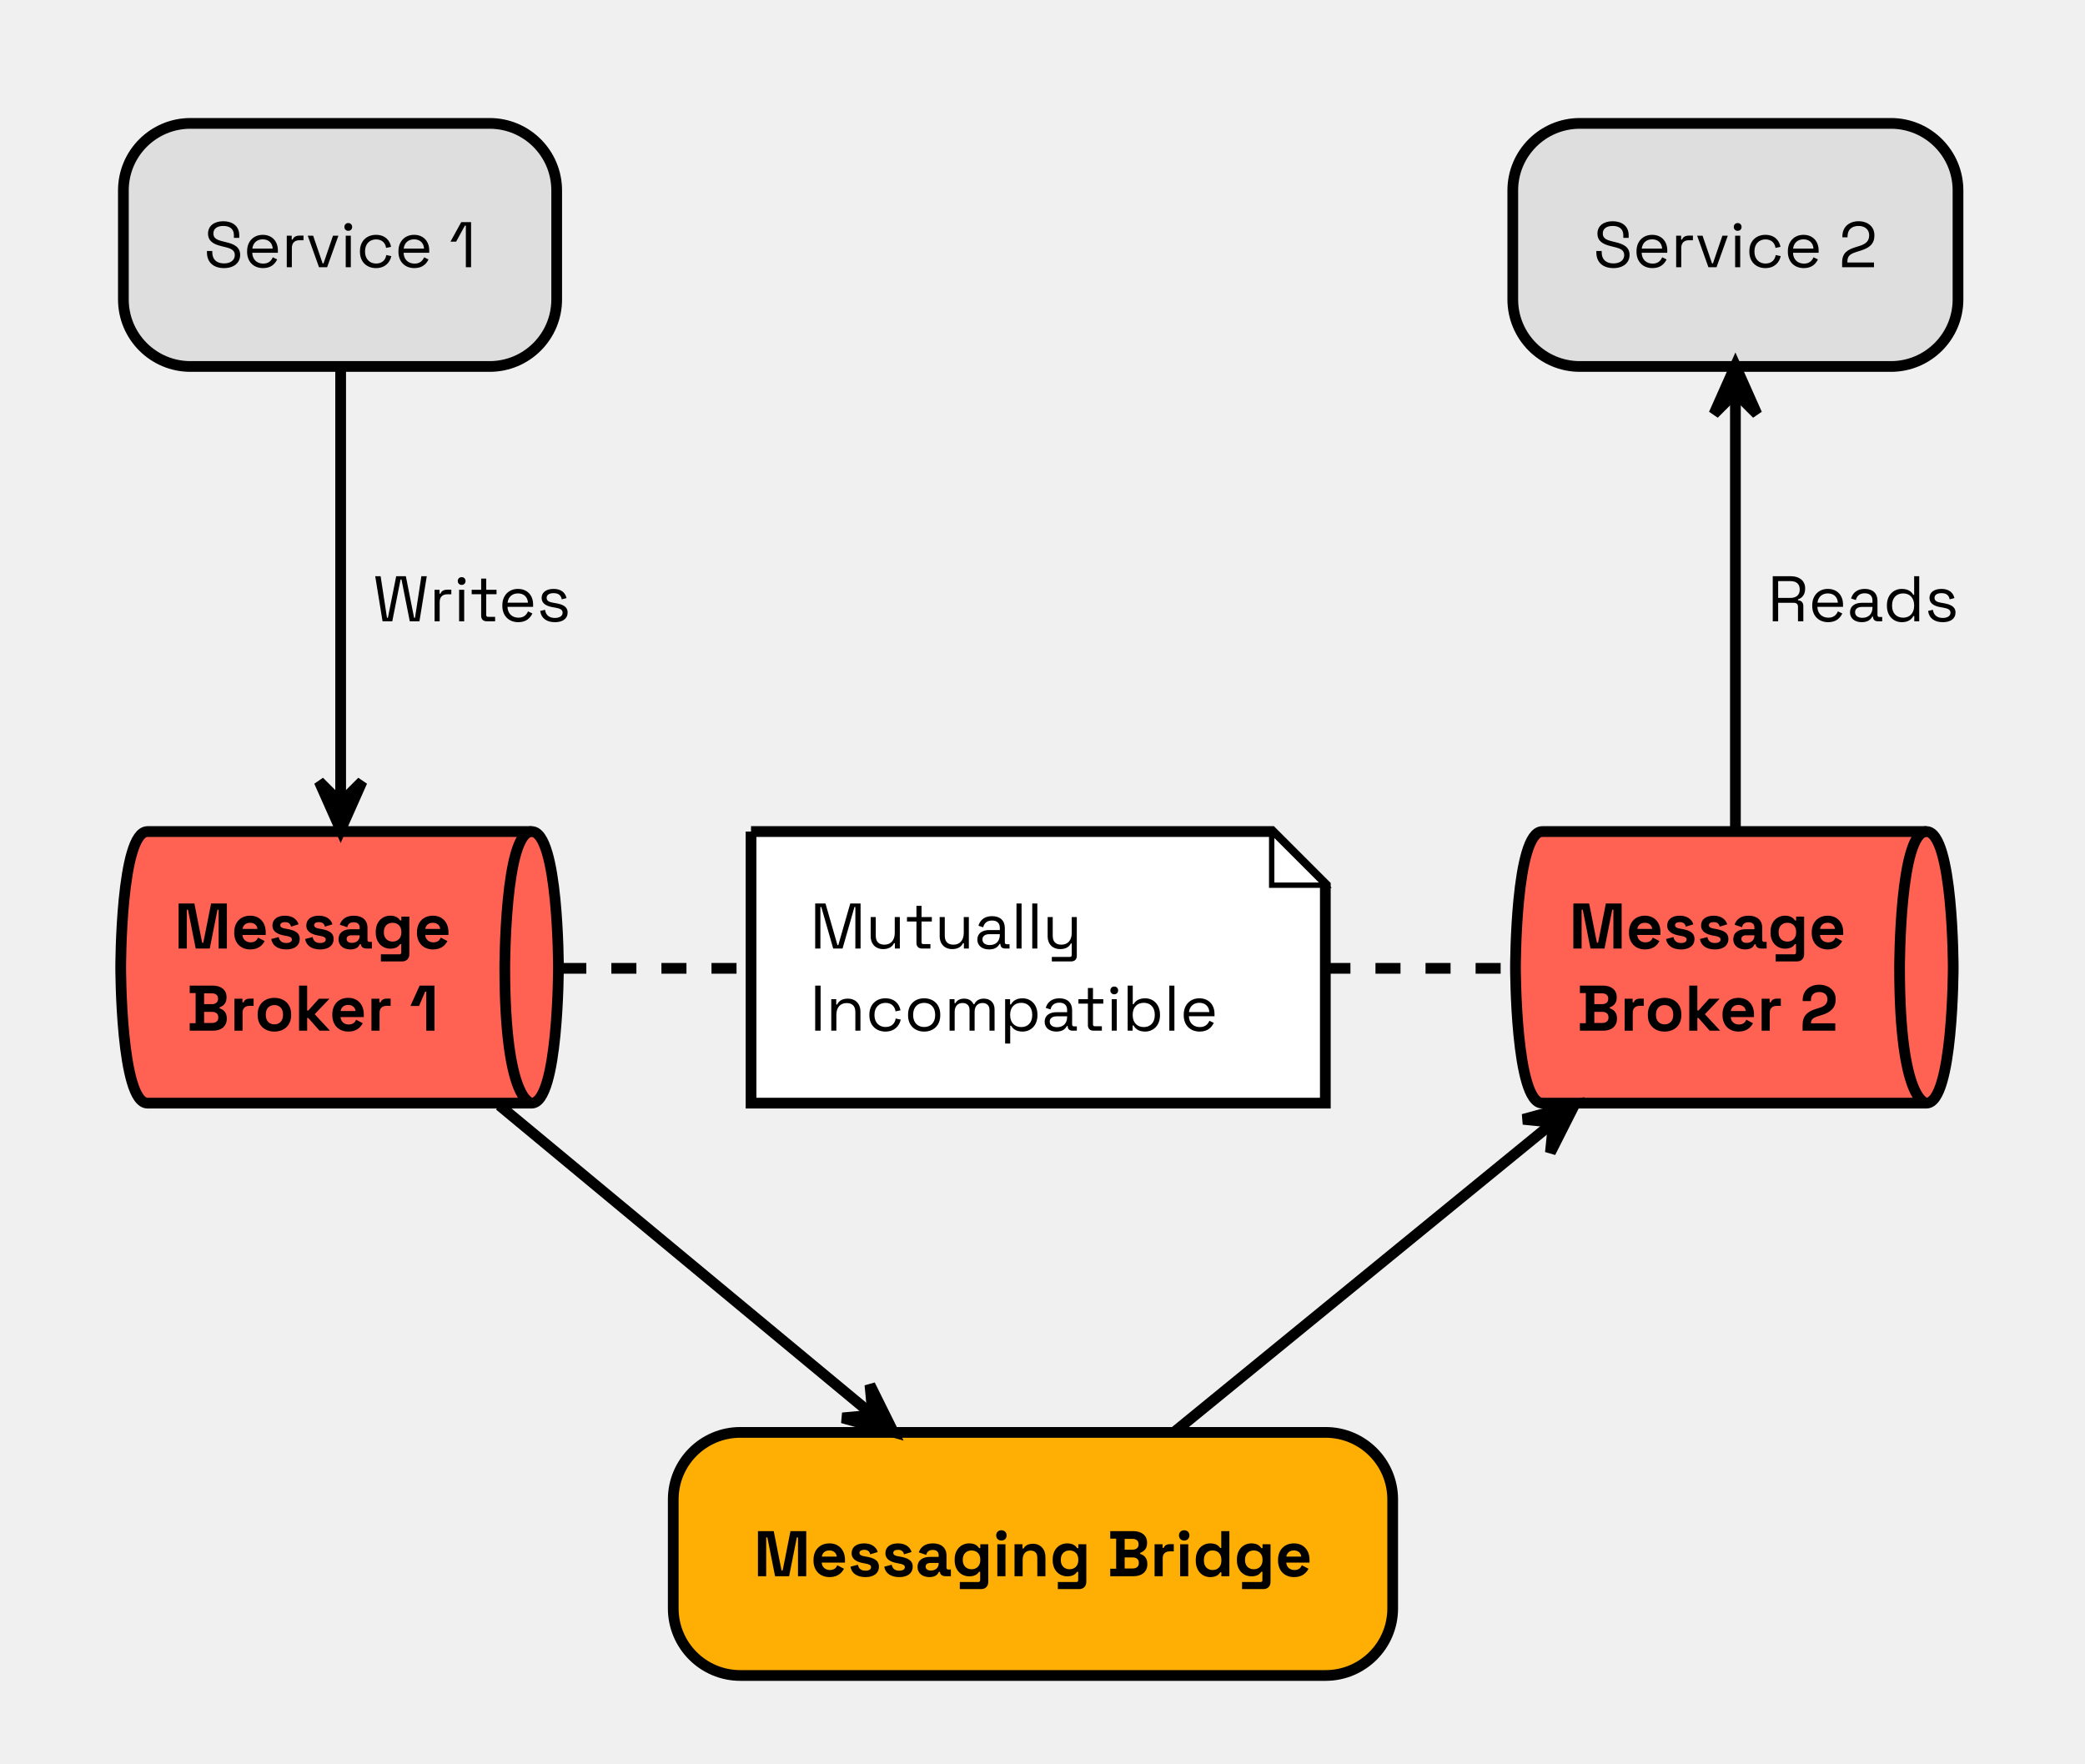
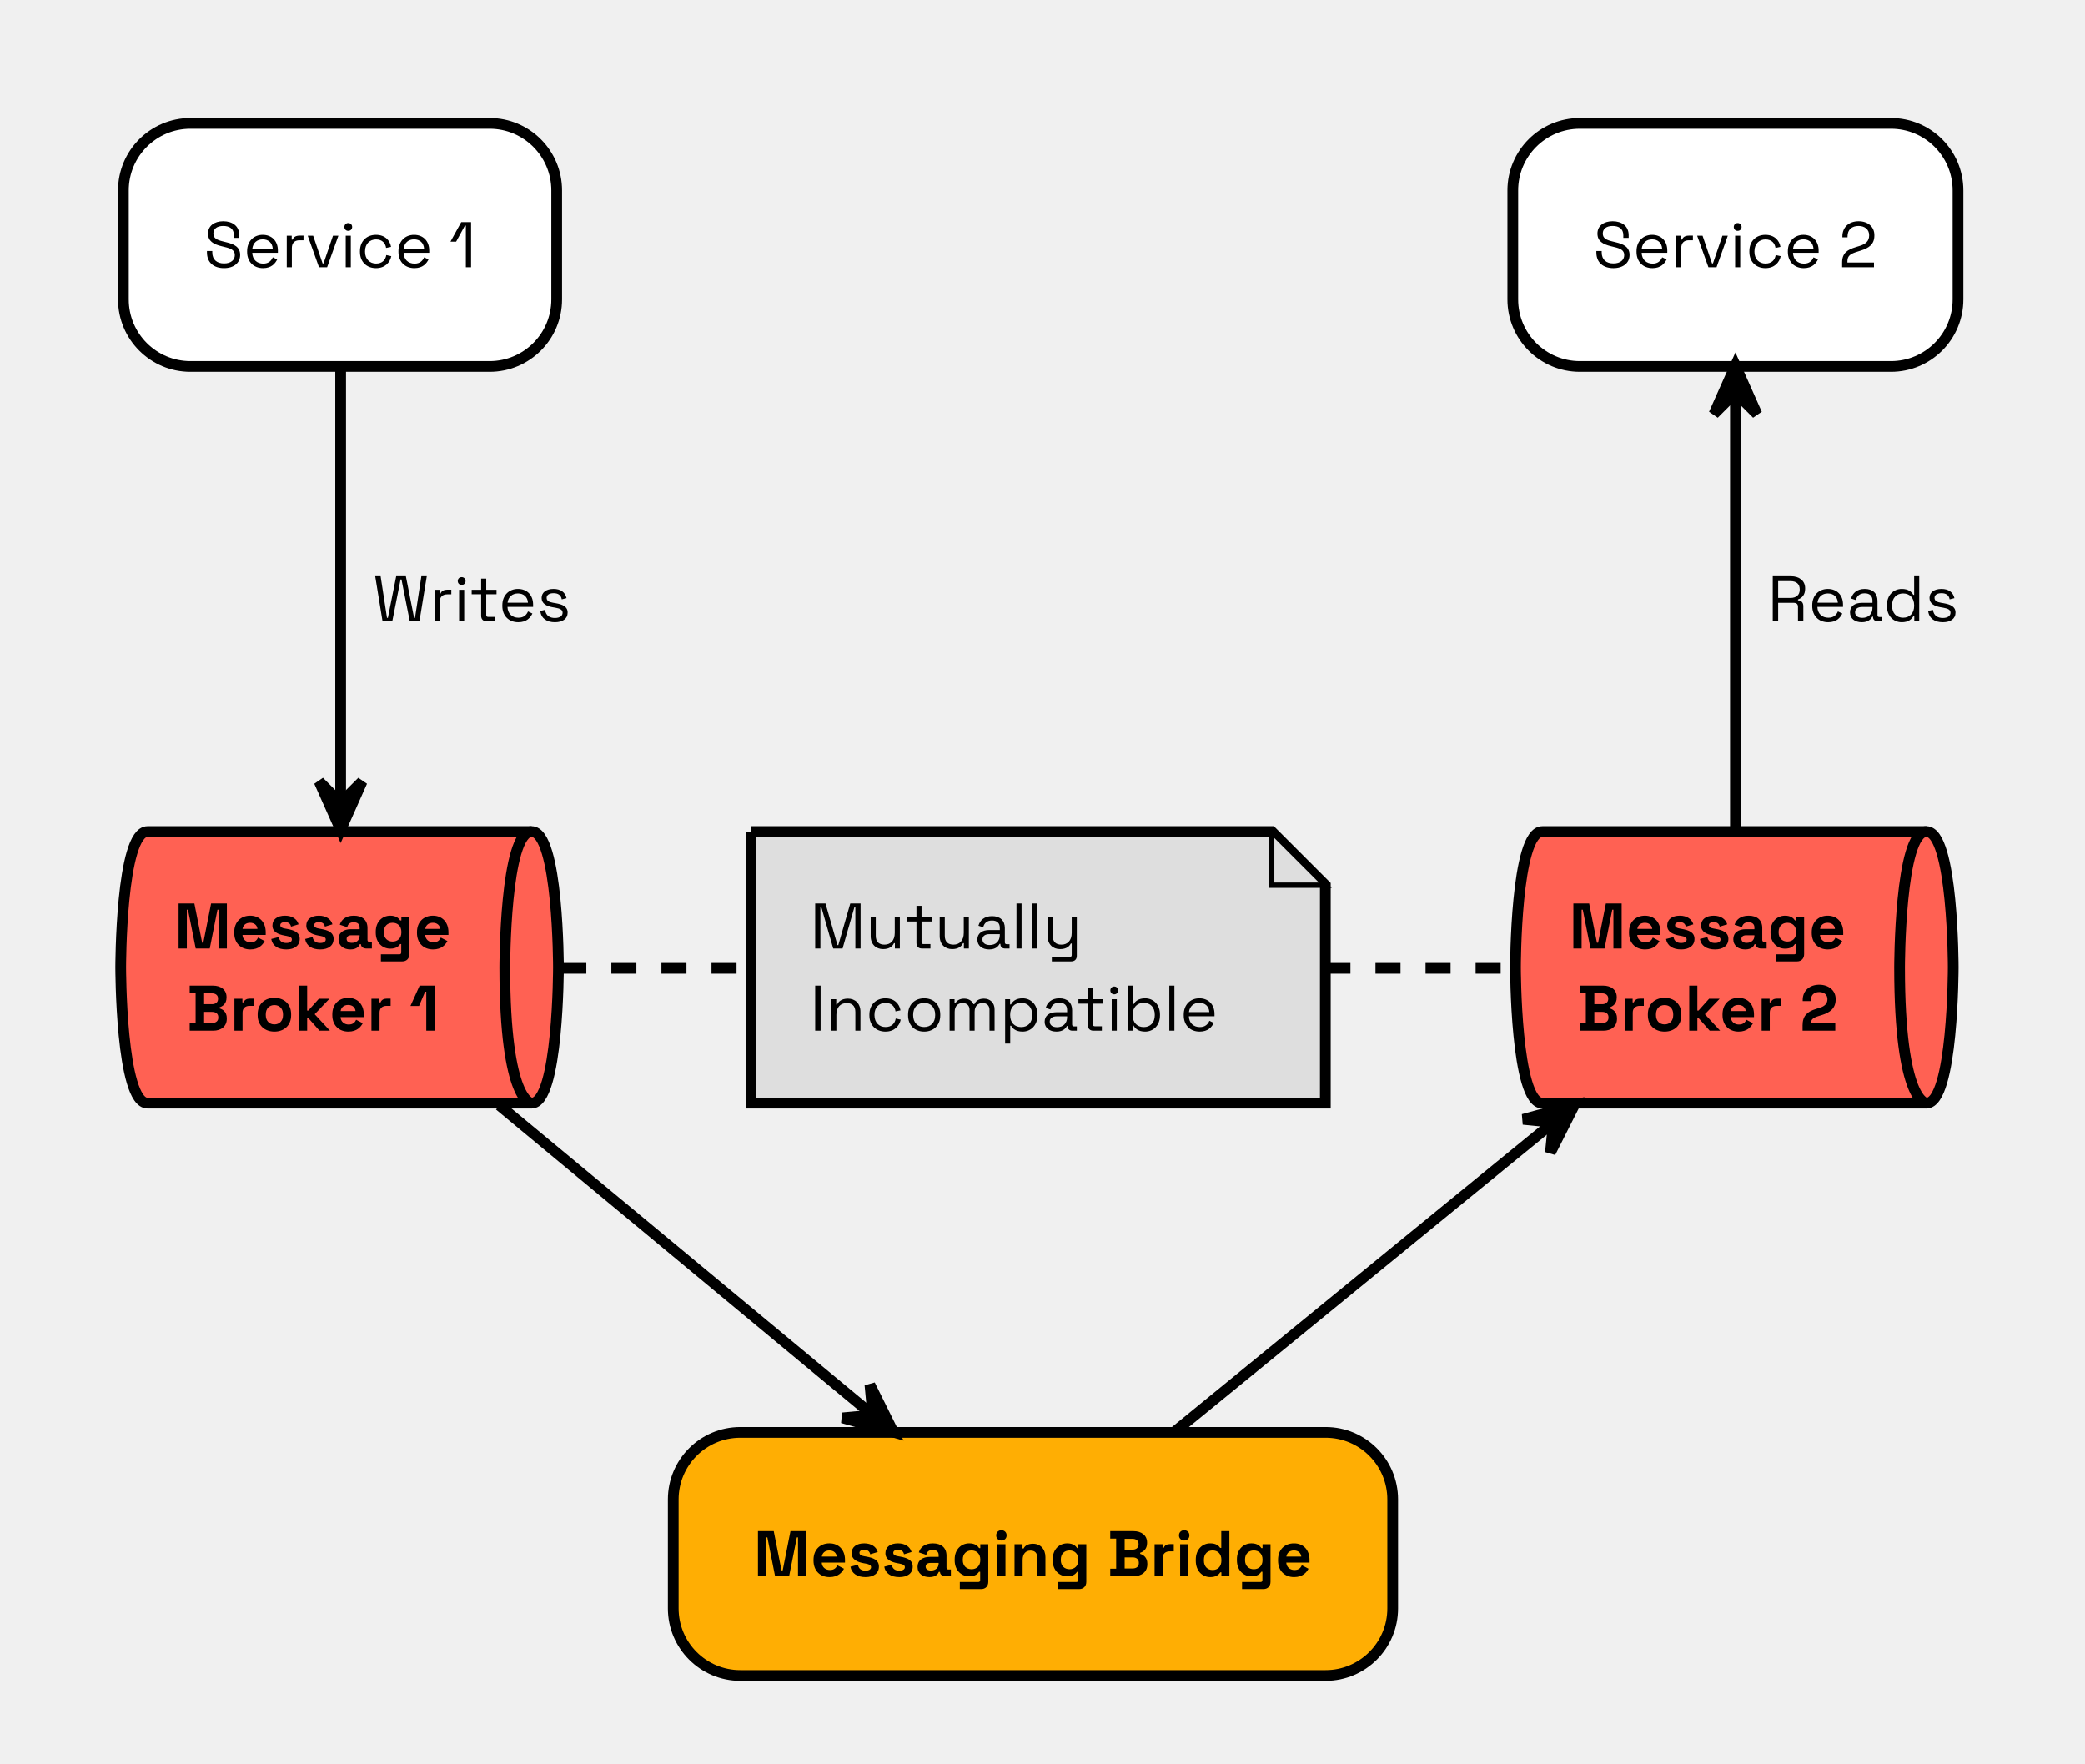
<svg xmlns="http://www.w3.org/2000/svg" width="583.5" height="493.5" preserveAspectRatio="none" style="width:583px;height:493px" viewBox="0 0 583 493">
-   <rect width="121.159" height="67.968" x="34.5" y="34.5" fill="#DEDEDE" rx="18.75" ry="18.75" style="stroke:#000;stroke-width:3" />
+   <rect width="121.159" height="67.968" x="34.5" y="34.5" fill="#FFF" rx="18.75" ry="18.75" style="stroke:#000;stroke-width:3" />
  <path d="M62.634 74.964c2.736 0 4.518-1.458 4.518-3.69 0-2.214-1.71-3.042-3.888-3.546l-.936-.234c-1.674-.414-2.664-.864-2.664-2.214s1.08-2.106 2.754-2.106c1.728 0 2.988.756 2.988 2.574v.756H66.9v-.756c0-2.574-1.944-3.888-4.482-3.888s-4.248 1.314-4.248 3.438 1.512 2.988 3.744 3.528l.936.234c1.692.396 2.808.864 2.808 2.25 0 1.35-1.062 2.34-3.024 2.34-1.926 0-3.276-.99-3.276-3.096v-.378h-1.494v.378c0 2.952 2.016 4.41 4.77 4.41m10.926 0c2.358 0 3.402-1.314 3.942-2.43l-1.224-.594c-.432.972-1.17 1.764-2.682 1.764-1.746 0-3.006-1.134-3.06-3.024H77.7v-.648c0-2.682-1.728-4.374-4.23-4.374-2.574 0-4.374 1.836-4.374 4.554v.216c0 2.718 1.782 4.536 4.464 4.536m-3.006-5.454c.216-1.638 1.314-2.592 2.916-2.592 1.584 0 2.682.954 2.79 2.592zm9.63 5.202h1.422v-5.364c0-1.476.846-2.178 2.124-2.178h1.134v-1.296H83.82c-1.062 0-1.692.342-1.998 1.116h-.252v-1.08h-1.386zm9.018 0h2.268l3.15-8.802h-1.512l-2.646 7.74h-.252l-2.646-7.74h-1.512zm8.172-10.17c.63 0 1.098-.45 1.098-1.08 0-.648-.468-1.098-1.098-1.098-.612 0-1.08.45-1.08 1.098 0 .63.468 1.08 1.08 1.08m-.702 10.17h1.422V65.91h-1.422zm8.46.252c2.538 0 3.906-1.584 4.284-3.348l-1.404-.306c-.216 1.35-1.116 2.376-2.862 2.376s-3.078-1.242-3.078-3.294v-.162c0-2.052 1.332-3.294 3.078-3.294s2.628 1.08 2.808 2.376l1.386-.288c-.288-1.782-1.674-3.366-4.212-3.366-2.574 0-4.482 1.728-4.482 4.554v.198c0 2.826 1.908 4.554 4.482 4.554m10.746 0c2.358 0 3.402-1.314 3.942-2.43l-1.224-.594c-.432.972-1.17 1.764-2.682 1.764-1.746 0-3.006-1.134-3.06-3.024h7.164v-.648c0-2.682-1.728-4.374-4.23-4.374-2.574 0-4.374 1.836-4.374 4.554v.216c0 2.718 1.782 4.536 4.464 4.536m-3.006-5.454c.216-1.638 1.314-2.592 2.916-2.592 1.584 0 2.682.954 2.79 2.592zm17.389 5.202h1.458v-12.6h-2.754l-3.006 5.454h1.584l2.448-4.482h.27z" aria-label="Service 1" style="font-size:18px;font-family:&quot;Space Grotesk&quot;" />
  <path fill="#FF6153" d="M41.25 232.5h107.4c7.5 0 7.5 37.968 7.5 37.968s0 37.968-7.5 37.968H41.25c-7.5 0-7.5-37.968-7.5-37.968s0-37.968 7.5-37.968" style="stroke:#000;stroke-width:3" />
  <path fill="none" d="M148.65 232.5c-7.5 0-7.5 37.968-7.5 37.968 0 37.968 7.5 37.968 7.5 37.968" style="stroke:#000;stroke-width:3" />
  <path d="M49.938 265.212h2.304v-10.854h.324l2.16 10.854h3.924l2.16-10.854h.324v10.854h2.304v-12.6h-4.41l-2.178 10.98h-.324l-2.178-10.98h-4.41zm20.058.252c2.448 0 3.51-1.386 4.014-2.34l-1.854-.972c-.306.684-.828 1.332-2.088 1.332s-2.214-.846-2.268-2.07h6.498v-.774c0-2.736-1.71-4.608-4.338-4.608-2.664 0-4.464 1.8-4.464 4.608v.216c0 2.808 1.818 4.608 4.5 4.608m-2.178-5.742c.162-1.026.9-1.71 2.124-1.71 1.17 0 1.944.684 2.052 1.71zm12.246 5.742c2.268 0 3.744-1.062 3.744-2.934s-1.584-2.448-3.6-2.808l-.504-.09c-.828-.144-1.332-.378-1.332-.954 0-.522.468-.846 1.332-.846s1.476.342 1.674 1.26l2.106-.648c-.414-1.44-1.782-2.412-3.78-2.412-2.124 0-3.528.99-3.528 2.754s1.548 2.466 3.42 2.808l.504.09c1.062.198 1.512.45 1.512 1.008s-.504.972-1.548.972-1.89-.396-2.124-1.656l-2.088.54c.306 1.872 1.872 2.916 4.212 2.916m9.474 0c2.268 0 3.744-1.062 3.744-2.934s-1.584-2.448-3.6-2.808l-.504-.09c-.828-.144-1.332-.378-1.332-.954 0-.522.468-.846 1.332-.846s1.476.342 1.674 1.26l2.106-.648c-.414-1.44-1.782-2.412-3.78-2.412-2.124 0-3.528.99-3.528 2.754s1.548 2.466 3.42 2.808l.504.09c1.062.198 1.512.45 1.512 1.008s-.504.972-1.548.972-1.89-.396-2.124-1.656l-2.088.54c.306 1.872 1.872 2.916 4.212 2.916m8.466 0c1.872 0 2.43-1.008 2.592-1.458h.342v.018c0 .72.648 1.188 1.53 1.188h1.512v-1.872h-.72c-.324 0-.504-.18-.504-.54v-3.33c0-2.232-1.476-3.438-3.816-3.438-2.322 0-3.492 1.17-3.924 2.52l2.088.702c.162-.81.666-1.386 1.8-1.386 1.152 0 1.656.612 1.656 1.44v.504h-2.448c-2.016 0-3.456.954-3.456 2.79s1.44 2.862 3.348 2.862m.396-1.836c-.972 0-1.476-.45-1.476-1.098s.504-1.026 1.35-1.026h2.286v.18c0 1.188-.9 1.944-2.16 1.944m6.666-2.844c0 2.808 1.872 4.464 4.068 4.464 1.638 0 2.376-.684 2.736-1.278h.324v2.322c0 .36-.18.54-.504.54h-5.184v1.98h5.976c1.188 0 1.98-.792 1.98-2.016v-10.512h-2.232v1.08h-.324c-.396-.612-1.152-1.332-2.772-1.332-2.214 0-4.068 1.656-4.068 4.464zm4.716 2.484c-1.386 0-2.448-.918-2.448-2.538v-.18c0-1.62 1.044-2.538 2.448-2.538s2.448.918 2.448 2.538v.18c0 1.62-1.062 2.538-2.448 2.538m11.31 2.196c2.448 0 3.51-1.386 4.014-2.34l-1.854-.972c-.306.684-.828 1.332-2.088 1.332s-2.214-.846-2.268-2.07h6.498v-.774c0-2.736-1.71-4.608-4.338-4.608-2.663 0-4.463 1.8-4.463 4.608v.216c0 2.808 1.817 4.608 4.5 4.608m-2.178-5.742c.162-1.026.9-1.71 2.124-1.71 1.17 0 1.944.684 2.052 1.71z" aria-label="Message" style="font-weight:700;font-size:18px;font-family:&quot;Space Grotesk&quot;" />
  <path d="M53.043 288.18h6.552c2.25 0 3.816-1.224 3.816-3.33v-.18c0-1.8-1.206-2.502-1.998-2.718v-.324c.774-.234 1.926-.936 1.926-2.682v-.18c0-1.962-1.512-3.186-3.816-3.186h-6.48v2.088h1.656v8.424h-1.656zm4.032-7.416v-3.024h2.196c1.008 0 1.692.522 1.692 1.422v.18c0 .9-.702 1.422-1.692 1.422zm0 5.256v-3.096h2.232c1.044 0 1.728.522 1.728 1.458v.18c0 .936-.702 1.458-1.728 1.458zm8.476 2.16h2.267v-5.076c0-1.26.829-1.872 1.98-1.872h1.117v-2.016h-1.08c-.828 0-1.476.324-1.728 1.044h-.324v-1.008H65.55zm11.175.252c2.664 0 4.68-1.692 4.68-4.572v-.288c0-2.88-2.016-4.572-4.68-4.572s-4.68 1.692-4.68 4.572v.288c0 2.88 2.016 4.572 4.68 4.572m0-2.016c-1.386 0-2.412-.936-2.412-2.61v-.18c0-1.674 1.008-2.61 2.412-2.61s2.412.936 2.412 2.61v.18c0 1.674-1.026 2.61-2.412 2.61m6.892 1.764h2.268v-3.546h.324l3.132 3.546h2.916l-4.266-4.608 4.122-4.32h-2.952l-2.952 3.294h-.324v-6.966h-2.268zm13.803.252c2.448 0 3.51-1.386 4.014-2.34l-1.854-.972c-.306.684-.828 1.332-2.088 1.332s-2.214-.846-2.268-2.07h6.498v-.774c0-2.736-1.71-4.608-4.338-4.608-2.664 0-4.464 1.8-4.464 4.608v.216c0 2.808 1.818 4.608 4.5 4.608m-2.178-5.742c.162-1.026.9-1.71 2.124-1.71 1.17 0 1.944.684 2.052 1.71zm8.62 5.49h2.267v-5.076c0-1.26.828-1.872 1.98-1.872h1.116v-2.016h-1.08c-.828 0-1.476.324-1.728 1.044h-.324v-1.008h-2.232zm15.33 0h2.305v-12.6h-4.159l-2.573 5.688h2.411l1.693-3.996h.323z" aria-label="Broker 1" style="font-weight:700;font-size:18px;font-family:&quot;Space Grotesk&quot;" />
-   <rect width="124.489" height="67.968" x="423" y="34.5" fill="#DEDEDE" rx="18.75" ry="18.75" style="stroke:#000;stroke-width:3" />
+   <rect width="124.489" height="67.968" x="423" y="34.5" fill="#FFF" rx="18.75" ry="18.75" style="stroke:#000;stroke-width:3" />
  <path d="M451.134 74.964c2.736 0 4.518-1.458 4.518-3.69 0-2.214-1.71-3.042-3.888-3.546l-.936-.234c-1.674-.414-2.664-.864-2.664-2.214s1.08-2.106 2.754-2.106c1.728 0 2.988.756 2.988 2.574v.756h1.494v-.756c0-2.574-1.944-3.888-4.482-3.888s-4.248 1.314-4.248 3.438 1.512 2.988 3.744 3.528l.936.234c1.692.396 2.808.864 2.808 2.25 0 1.35-1.062 2.34-3.024 2.34-1.926 0-3.276-.99-3.276-3.096v-.378h-1.494v.378c0 2.952 2.016 4.41 4.77 4.41m10.926 0c2.358 0 3.402-1.314 3.942-2.43l-1.224-.594c-.432.972-1.17 1.764-2.682 1.764-1.746 0-3.006-1.134-3.06-3.024h7.164v-.648c0-2.682-1.728-4.374-4.23-4.374-2.574 0-4.374 1.836-4.374 4.554v.216c0 2.718 1.782 4.536 4.464 4.536m-3.006-5.454c.216-1.638 1.314-2.592 2.916-2.592 1.584 0 2.682.954 2.79 2.592zm9.63 5.202h1.422v-5.364c0-1.476.846-2.178 2.124-2.178h1.134v-1.296h-1.044c-1.062 0-1.692.342-1.998 1.116h-.252v-1.08h-1.386zm9.018 0h2.268l3.15-8.802h-1.512l-2.646 7.74h-.252l-2.646-7.74h-1.512zm8.172-10.17c.63 0 1.098-.45 1.098-1.08 0-.648-.468-1.098-1.098-1.098-.612 0-1.08.45-1.08 1.098 0 .63.468 1.08 1.08 1.08m-.702 10.17h1.422V65.91h-1.422zm8.46.252c2.538 0 3.906-1.584 4.284-3.348l-1.404-.306c-.216 1.35-1.116 2.376-2.862 2.376s-3.078-1.242-3.078-3.294v-.162c0-2.052 1.332-3.294 3.078-3.294s2.628 1.08 2.808 2.376l1.386-.288c-.288-1.782-1.674-3.366-4.212-3.366-2.574 0-4.482 1.728-4.482 4.554v.198c0 2.826 1.908 4.554 4.482 4.554m10.746 0c2.358 0 3.402-1.314 3.942-2.43l-1.224-.594c-.432.972-1.17 1.764-2.682 1.764-1.746 0-3.006-1.134-3.06-3.024h7.164v-.648c0-2.682-1.728-4.374-4.23-4.374-2.574 0-4.374 1.836-4.374 4.554v.216c0 2.718 1.782 4.536 4.464 4.536m-3.006-5.454c.216-1.638 1.314-2.592 2.916-2.592 1.584 0 2.682.954 2.79 2.592zm13.717 5.202h8.91v-1.314h-7.434v-.306c0-1.656.918-2.142 2.736-2.718l.972-.306c2.286-.72 3.834-1.746 3.834-4.194v-.162c0-2.304-1.818-3.852-4.41-3.852s-4.536 1.53-4.536 4.266v.234h1.44v-.252c0-1.962 1.26-2.934 3.096-2.934 1.728 0 2.952.99 2.952 2.574v.072c0 1.674-1.08 2.448-2.718 2.952l-.99.306c-2.376.738-3.852 1.638-3.852 4.32z" aria-label="Service 2" style="font-size:18px;font-family:&quot;Space Grotesk&quot;" />
  <path fill="#FF6153" d="M431.25 232.5h107.4c7.5 0 7.5 37.968 7.5 37.968s0 37.968-7.5 37.968h-107.4c-7.5 0-7.5-37.968-7.5-37.968s0-37.968 7.5-37.968" style="stroke:#000;stroke-width:3" />
  <path fill="none" d="M538.65 232.5c-7.5 0-7.5 37.968-7.5 37.968 0 37.968 7.5 37.968 7.5 37.968" style="stroke:#000;stroke-width:3" />
  <path d="M439.938 265.212h2.304v-10.854h.324l2.16 10.854h3.924l2.16-10.854h.324v10.854h2.304v-12.6h-4.41l-2.178 10.98h-.324l-2.178-10.98h-4.41zm20.058.252c2.448 0 3.51-1.386 4.014-2.34l-1.854-.972c-.306.684-.828 1.332-2.088 1.332s-2.214-.846-2.268-2.07h6.498v-.774c0-2.736-1.71-4.608-4.338-4.608-2.664 0-4.464 1.8-4.464 4.608v.216c0 2.808 1.818 4.608 4.5 4.608m-2.178-5.742c.162-1.026.9-1.71 2.124-1.71 1.17 0 1.944.684 2.052 1.71zm12.246 5.742c2.268 0 3.744-1.062 3.744-2.934s-1.584-2.448-3.6-2.808l-.504-.09c-.828-.144-1.332-.378-1.332-.954 0-.522.468-.846 1.332-.846s1.476.342 1.674 1.26l2.106-.648c-.414-1.44-1.782-2.412-3.78-2.412-2.124 0-3.528.99-3.528 2.754s1.548 2.466 3.42 2.808l.504.09c1.062.198 1.512.45 1.512 1.008s-.504.972-1.548.972-1.89-.396-2.124-1.656l-2.088.54c.306 1.872 1.872 2.916 4.212 2.916m9.474 0c2.268 0 3.744-1.062 3.744-2.934s-1.584-2.448-3.6-2.808l-.504-.09c-.828-.144-1.332-.378-1.332-.954 0-.522.468-.846 1.332-.846s1.476.342 1.674 1.26l2.106-.648c-.414-1.44-1.782-2.412-3.78-2.412-2.124 0-3.528.99-3.528 2.754s1.548 2.466 3.42 2.808l.504.09c1.062.198 1.512.45 1.512 1.008s-.504.972-1.548.972-1.89-.396-2.124-1.656l-2.088.54c.306 1.872 1.872 2.916 4.212 2.916m8.466 0c1.872 0 2.43-1.008 2.592-1.458h.342v.018c0 .72.648 1.188 1.53 1.188h1.512v-1.872h-.72c-.324 0-.504-.18-.504-.54v-3.33c0-2.232-1.476-3.438-3.816-3.438-2.322 0-3.492 1.17-3.924 2.52l2.088.702c.162-.81.666-1.386 1.8-1.386 1.152 0 1.656.612 1.656 1.44v.504h-2.448c-2.016 0-3.456.954-3.456 2.79s1.44 2.862 3.348 2.862m.396-1.836c-.972 0-1.476-.45-1.476-1.098s.504-1.026 1.35-1.026h2.286v.18c0 1.188-.9 1.944-2.16 1.944m6.666-2.844c0 2.808 1.872 4.464 4.068 4.464 1.638 0 2.376-.684 2.736-1.278h.324v2.322c0 .36-.18.54-.504.54h-5.184v1.98h5.976c1.188 0 1.98-.792 1.98-2.016v-10.512h-2.232v1.08h-.324c-.396-.612-1.152-1.332-2.772-1.332-2.214 0-4.068 1.656-4.068 4.464zm4.716 2.484c-1.386 0-2.448-.918-2.448-2.538v-.18c0-1.62 1.044-2.538 2.448-2.538s2.448.918 2.448 2.538v.18c0 1.62-1.062 2.538-2.448 2.538m11.31 2.196c2.449 0 3.51-1.386 4.015-2.34l-1.854-.972c-.307.684-.829 1.332-2.089 1.332s-2.214-.846-2.268-2.07h6.498v-.774c0-2.736-1.71-4.608-4.338-4.608-2.664 0-4.464 1.8-4.464 4.608v.216c0 2.808 1.818 4.608 4.5 4.608m-2.177-5.742c.162-1.026.9-1.71 2.124-1.71 1.17 0 1.944.684 2.052 1.71z" aria-label="Message" style="font-weight:700;font-size:18px;font-family:&quot;Space Grotesk&quot;" />
  <path d="M441.765 288.18h6.552c2.25 0 3.816-1.224 3.816-3.33v-.18c0-1.8-1.206-2.502-1.998-2.718v-.324c.774-.234 1.926-.936 1.926-2.682v-.18c0-1.962-1.512-3.186-3.816-3.186h-6.48v2.088h1.656v8.424h-1.656zm4.032-7.416v-3.024h2.196c1.008 0 1.692.522 1.692 1.422v.18c0 .9-.702 1.422-1.692 1.422zm0 5.256v-3.096h2.232c1.044 0 1.728.522 1.728 1.458v.18c0 .936-.702 1.458-1.728 1.458zm8.476 2.16h2.268v-5.076c0-1.26.828-1.872 1.98-1.872h1.116v-2.016h-1.08c-.828 0-1.476.324-1.728 1.044h-.324v-1.008h-2.232zm11.175.252c2.664 0 4.68-1.692 4.68-4.572v-.288c0-2.88-2.016-4.572-4.68-4.572s-4.68 1.692-4.68 4.572v.288c0 2.88 2.016 4.572 4.68 4.572m0-2.016c-1.386 0-2.412-.936-2.412-2.61v-.18c0-1.674 1.008-2.61 2.412-2.61s2.412.936 2.412 2.61v.18c0 1.674-1.026 2.61-2.412 2.61m6.892 1.764h2.268v-3.546h.324l3.132 3.546h2.916l-4.266-4.608 4.122-4.32h-2.952l-2.952 3.294h-.324v-6.966h-2.268zm13.803.252c2.448 0 3.51-1.386 4.014-2.34l-1.854-.972c-.306.684-.828 1.332-2.088 1.332s-2.214-.846-2.268-2.07h6.498v-.774c0-2.736-1.71-4.608-4.338-4.608-2.664 0-4.464 1.8-4.464 4.608v.216c0 2.808 1.818 4.608 4.5 4.608m-2.178-5.742c.162-1.026.9-1.71 2.124-1.71 1.17 0 1.944.684 2.052 1.71zm8.62 5.49h2.268v-5.076c0-1.26.827-1.872 1.98-1.872h1.115v-2.016h-1.08c-.828 0-1.476.324-1.728 1.044h-.324v-1.008h-2.232zm11.443 0h9.144v-2.052h-6.786v-.072c0-.918.432-1.44 1.98-1.926l1.152-.36c2.142-.666 3.762-1.854 3.762-4.284v-.18c0-2.412-1.998-3.978-4.59-3.978s-4.626 1.566-4.626 4.284v.288h2.304v-.324c0-1.422.918-2.196 2.322-2.196s2.286.774 2.286 1.962v.072c0 1.152-.738 1.908-2.052 2.322l-1.206.378c-2.376.738-3.69 1.926-3.69 4.554z" aria-label="Broker 2" style="font-weight:700;font-size:18px;font-family:&quot;Space Grotesk&quot;" />
  <rect width="201.169" height="67.968" x="188.25" y="400.5" fill="#FFAE03" rx="18.75" ry="18.75" style="stroke:#000;stroke-width:3" />
  <path d="M211.938 440.712h2.304v-10.854h.324l2.16 10.854h3.924l2.16-10.854h.324v10.854h2.304v-12.6h-4.41l-2.178 10.98h-.324l-2.178-10.98h-4.41zm20.033.252c2.448 0 3.51-1.386 4.014-2.34l-1.854-.972c-.306.684-.828 1.332-2.088 1.332s-2.214-.846-2.268-2.07h6.498v-.774c0-2.736-1.71-4.608-4.338-4.608-2.664 0-4.464 1.8-4.464 4.608v.216c0 2.808 1.818 4.608 4.5 4.608m-2.178-5.742c.162-1.026.9-1.71 2.124-1.71 1.17 0 1.944.684 2.052 1.71zm12.22 5.742c2.269 0 3.745-1.062 3.745-2.934s-1.584-2.448-3.6-2.808l-.504-.09c-.828-.144-1.332-.378-1.332-.954 0-.522.468-.846 1.332-.846s1.476.342 1.674 1.26l2.106-.648c-.414-1.44-1.782-2.412-3.78-2.412-2.124 0-3.528.99-3.528 2.754s1.548 2.466 3.42 2.808l.504.09c1.062.198 1.512.45 1.512 1.008s-.504.972-1.548.972-1.89-.396-2.124-1.656l-2.088.54c.306 1.872 1.872 2.916 4.212 2.916m9.45 0c2.268 0 3.744-1.062 3.744-2.934s-1.584-2.448-3.6-2.808l-.504-.09c-.828-.144-1.332-.378-1.332-.954 0-.522.468-.846 1.332-.846s1.476.342 1.674 1.26l2.106-.648c-.414-1.44-1.782-2.412-3.78-2.412-2.124 0-3.528.99-3.528 2.754s1.548 2.466 3.42 2.808l.504.09c1.062.198 1.512.45 1.512 1.008s-.504.972-1.548.972-1.89-.396-2.124-1.656l-2.088.54c.306 1.872 1.872 2.916 4.212 2.916m8.44 0c1.872 0 2.43-1.008 2.592-1.458h.342v.018c0 .72.648 1.188 1.53 1.188h1.512v-1.872h-.72c-.324 0-.504-.18-.504-.54v-3.33c0-2.232-1.476-3.438-3.816-3.438-2.322 0-3.492 1.17-3.924 2.52l2.088.702c.162-.81.666-1.386 1.8-1.386 1.152 0 1.656.612 1.656 1.44v.504h-2.448c-2.016 0-3.456.954-3.456 2.79s1.44 2.862 3.348 2.862m.396-1.836c-.972 0-1.476-.45-1.476-1.098s.504-1.026 1.35-1.026h2.286v.18c0 1.188-.9 1.944-2.16 1.944m6.641-2.844c0 2.808 1.872 4.464 4.068 4.464 1.638 0 2.376-.684 2.736-1.278h.324v2.322c0 .36-.18.54-.504.54h-5.184v1.98h5.976c1.188 0 1.98-.792 1.98-2.016v-10.512h-2.232v1.08h-.324c-.396-.612-1.152-1.332-2.772-1.332-2.214 0-4.068 1.656-4.068 4.464zm4.716 2.484c-1.386 0-2.448-.918-2.448-2.538v-.18c0-1.62 1.044-2.538 2.448-2.538s2.448.918 2.448 2.538v.18c0 1.62-1.062 2.538-2.448 2.538m8.351-8.028c.828 0 1.458-.576 1.458-1.44s-.63-1.44-1.458-1.44-1.458.576-1.458 1.44.63 1.44 1.458 1.44m-1.134 9.972h2.268v-8.928h-2.268zm4.805 0h2.268v-4.536c0-1.656.81-2.628 2.196-2.628 1.224 0 1.908.666 1.908 2.016v5.148h2.268v-5.328c0-2.214-1.386-3.744-3.474-3.744-1.602 0-2.322.702-2.61 1.314h-.324v-1.17h-2.232zm10.673-4.428c0 2.808 1.872 4.464 4.068 4.464 1.638 0 2.376-.684 2.736-1.278h.324v2.322c0 .36-.18.54-.504.54h-5.184v1.98h5.976c1.188 0 1.98-.792 1.98-2.016v-10.512h-2.232v1.08h-.324c-.396-.612-1.152-1.332-2.772-1.332-2.214 0-4.068 1.656-4.068 4.464zm4.716 2.484c-1.386 0-2.448-.918-2.448-2.538v-.18c0-1.62 1.044-2.538 2.448-2.538s2.448.918 2.448 2.538v.18c0 1.62-1.062 2.538-2.448 2.538m11.374 1.944h6.552c2.25 0 3.816-1.224 3.816-3.33v-.18c0-1.8-1.206-2.502-1.998-2.718v-.324c.774-.234 1.926-.936 1.926-2.682v-.18c0-1.962-1.512-3.186-3.816-3.186h-6.48v2.088h1.656v8.424h-1.656zm4.032-7.416v-3.024h2.196c1.008 0 1.692.522 1.692 1.422v.18c0 .9-.702 1.422-1.692 1.422zm0 5.256v-3.096h2.232c1.044 0 1.728.522 1.728 1.458v.18c0 .936-.702 1.458-1.728 1.458zm8.369 2.16h2.268v-5.076c0-1.26.828-1.872 1.98-1.872h1.116v-2.016h-1.08c-.828 0-1.476.324-1.728 1.044h-.324v-1.008h-2.232zm8.278-9.972c.828 0 1.458-.576 1.458-1.44s-.63-1.44-1.458-1.44-1.458.576-1.458 1.44.63 1.44 1.458 1.44m-1.134 9.972h2.268v-8.928h-2.268zm8.405.252c1.62 0 2.394-.648 2.808-1.332h.324v1.08h2.232v-12.6h-2.268v4.698h-.324c-.378-.63-1.152-1.278-2.772-1.278-2.16 0-4.032 1.656-4.032 4.572v.288c0 2.916 1.89 4.572 4.032 4.572m.684-1.98c-1.386 0-2.448-.918-2.448-2.646v-.18c0-1.728 1.044-2.646 2.448-2.646s2.448.918 2.448 2.646v.18c0 1.728-1.062 2.646-2.448 2.646m6.785-2.7c0 2.808 1.872 4.464 4.068 4.464 1.638 0 2.376-.684 2.736-1.278h.324v2.322c0 .36-.18.54-.504.54H347.3v1.98h5.976c1.188 0 1.98-.792 1.98-2.016v-10.512h-2.232v1.08h-.324c-.396-.612-1.152-1.332-2.772-1.332-2.214 0-4.068 1.656-4.068 4.464zm4.716 2.484c-1.386 0-2.448-.918-2.448-2.538v-.18c0-1.62 1.044-2.538 2.448-2.538s2.448.918 2.448 2.538v.18c0 1.62-1.062 2.538-2.448 2.538m11.285 2.196c2.448 0 3.51-1.386 4.014-2.34l-1.854-.972c-.306.684-.828 1.332-2.088 1.332s-2.214-.846-2.268-2.07h6.498v-.774c0-2.736-1.71-4.608-4.338-4.608-2.664 0-4.464 1.8-4.464 4.608v.216c0 2.808 1.818 4.608 4.5 4.608m-2.178-5.742c.162-1.026.9-1.71 2.124-1.71 1.17 0 1.944.684 2.052 1.71z" aria-label="Messaging Bridge" style="font-weight:700;font-size:18px;font-family:&quot;Space Grotesk&quot;" />
-   <path fill="#FFF" d="M210 232.5v75.936h160.585V247.5l-15-15H210" style="stroke:#000;stroke-width:3" />
-   <path fill="#FFF" d="M355.585 232.5v15h15l-15-15" style="stroke:#000;stroke-width:1.5" />
+   <path fill="#DEDEDE" d="M210 232.5v75.936h160.585V247.5l-15-15H210" style="stroke:#000;stroke-width:3" />
+   <path fill="#DEDEDE" d="M355.585 232.5v15h15l-15-15" style="stroke:#000;stroke-width:1.5" />
  <path d="M227.94 265.212h1.458v-11.61h.252l3.33 11.61h2.61l3.33-11.61h.252v11.61h1.458v-12.6h-2.88l-3.348 11.646h-.234l-3.348-11.646h-2.88zm18.99.162c1.8 0 2.646-.81 3.042-1.656h.252v1.494h1.386v-8.802h-1.422v4.428c0 2.178-1.206 3.294-2.88 3.294-1.494 0-2.43-.756-2.43-2.502v-5.22h-1.422v5.328c0 2.358 1.53 3.636 3.474 3.636m10.89-.162h2.34v-1.242h-1.962c-.378 0-.522-.18-.522-.54v-5.778h2.88v-1.242h-2.88v-3.132h-1.422v3.132h-2.646v1.242h2.646v6.012c0 .954.558 1.548 1.566 1.548m8.406.162c1.8 0 2.646-.81 3.042-1.656h.252v1.494h1.386v-8.802h-1.422v4.428c0 2.178-1.206 3.294-2.88 3.294-1.494 0-2.43-.756-2.43-2.502v-5.22h-1.422v5.328c0 2.358 1.53 3.636 3.474 3.636m10.35.09c1.818 0 2.556-.864 2.934-1.566h.216v.09c0 .756.522 1.224 1.314 1.224h1.242v-1.206h-.81c-.324 0-.504-.18-.504-.54v-3.978c0-2.106-1.332-3.33-3.564-3.33-2.214 0-3.402 1.206-3.816 2.682l1.332.432c.27-1.134 1.044-1.89 2.466-1.89 1.458 0 2.178.774 2.178 2.016v.648h-2.97c-1.89 0-3.312.882-3.312 2.664 0 1.764 1.422 2.754 3.294 2.754m.162-1.224c-1.224 0-2.034-.576-2.034-1.566s.81-1.476 1.944-1.476h2.916v.198c0 1.8-1.134 2.844-2.826 2.844m7.488.972h1.422v-12.6h-1.422zm4.41 0h1.422v-12.6h-1.422zm5.473 3.6h5.4c1.008 0 1.584-.594 1.584-1.548V256.41h-1.422v4.428c0 2.196-1.206 3.294-2.88 3.294-1.494 0-2.43-.738-2.43-2.484v-5.238h-1.422v5.346c0 2.358 1.53 3.618 3.474 3.618 1.8 0 2.628-.792 3.006-1.566h.252v3.204c0 .36-.144.54-.522.54h-5.04z" aria-label="Mutually" style="font-size:18px;font-family:&quot;Space Grotesk&quot;" />
  <path d="M227.94 288.18h1.512v-12.6h-1.512zm4.498 0h1.422v-4.428c0-2.178 1.188-3.294 2.88-3.294 1.476 0 2.43.756 2.43 2.502v5.22h1.422v-5.328c0-2.358-1.548-3.636-3.492-3.636-1.8 0-2.646.81-3.024 1.656h-.252v-1.494h-1.386zm15.137.252c2.538 0 3.906-1.584 4.284-3.348l-1.404-.306c-.216 1.35-1.116 2.376-2.862 2.376s-3.078-1.242-3.078-3.294v-.162c0-2.052 1.332-3.294 3.078-3.294s2.628 1.08 2.808 2.376l1.386-.288c-.288-1.782-1.674-3.366-4.212-3.366-2.574 0-4.482 1.728-4.482 4.554v.198c0 2.826 1.908 4.554 4.482 4.554m10.834 0c2.664 0 4.5-1.782 4.5-4.536v-.234c0-2.754-1.836-4.536-4.5-4.536s-4.5 1.782-4.5 4.536v.234c0 2.754 1.836 4.536 4.5 4.536m0-1.278c-1.854 0-3.078-1.278-3.078-3.294v-.162c0-2.016 1.206-3.294 3.078-3.294 1.854 0 3.078 1.278 3.078 3.294v.162c0 2.016-1.224 3.294-3.078 3.294m7.109 1.026h1.422v-5.292c0-1.584.918-2.448 2.214-2.448 1.224 0 1.944.738 1.944 1.908v5.832h1.422v-5.292c0-1.584.918-2.448 2.214-2.448 1.224 0 1.944.738 1.944 1.908v5.832h1.422v-5.958c0-1.872-1.242-3.006-2.988-3.006-1.494 0-2.268.684-2.664 1.548h-.252c-.396-.864-1.224-1.548-2.592-1.548-1.386 0-2.106.63-2.448 1.26h-.252v-1.098h-1.386zm15.532 3.6h1.422v-4.986h.252c.432.81 1.368 1.638 3.204 1.638 2.304 0 4.158-1.728 4.158-4.536v-.234c0-2.826-1.872-4.536-4.158-4.536-1.836 0-2.772.828-3.24 1.71h-.252v-1.458h-1.386zm4.5-4.608c-1.818 0-3.096-1.224-3.096-3.312v-.162c0-2.088 1.278-3.312 3.096-3.312 1.8 0 3.078 1.224 3.078 3.312v.162c0 2.088-1.26 3.312-3.078 3.312m9.845 1.26c1.818 0 2.556-.864 2.934-1.566h.216v.09c0 .756.522 1.224 1.314 1.224h1.242v-1.206h-.81c-.324 0-.504-.18-.504-.54v-3.978c0-2.106-1.332-3.33-3.564-3.33-2.214 0-3.402 1.206-3.816 2.682l1.332.432c.27-1.134 1.044-1.89 2.466-1.89 1.458 0 2.178.774 2.178 2.016v.648h-2.97c-1.89 0-3.312.882-3.312 2.664 0 1.764 1.422 2.754 3.294 2.754m.162-1.224c-1.224 0-2.034-.576-2.034-1.566s.81-1.476 1.944-1.476h2.916v.198c0 1.8-1.134 2.844-2.826 2.844m10.204.972h2.34v-1.242h-1.962c-.378 0-.522-.18-.522-.54v-5.778h2.88v-1.242h-2.88v-3.132h-1.422v3.132h-2.646v1.242h2.646v6.012c0 .954.558 1.548 1.566 1.548m5.794-10.17c.63 0 1.098-.45 1.098-1.08 0-.648-.468-1.098-1.098-1.098-.612 0-1.08.45-1.08 1.098 0 .63.468 1.08 1.08 1.08m-.702 10.17h1.422v-8.802h-1.422zm9.34.252c2.287 0 4.159-1.71 4.159-4.536v-.234c0-2.808-1.854-4.536-4.158-4.536-1.836 0-2.772.828-3.204 1.638h-.252v-5.184h-1.422v12.6h1.386v-1.458h.252c.468.882 1.404 1.71 3.24 1.71m-.377-1.26c-1.818 0-3.096-1.224-3.096-3.312v-.162c0-2.088 1.278-3.312 3.096-3.312s3.078 1.224 3.078 3.312v.162c0 2.088-1.278 3.312-3.078 3.312m7.144 1.008h1.422v-12.6h-1.422zm8.495.252c2.358 0 3.402-1.314 3.942-2.43l-1.224-.594c-.432.972-1.17 1.764-2.682 1.764-1.746 0-3.006-1.134-3.06-3.024h7.164v-.648c0-2.682-1.728-4.374-4.23-4.374-2.574 0-4.374 1.836-4.374 4.554v.216c0 2.718 1.782 4.536 4.464 4.536m-3.006-5.454c.216-1.638 1.314-2.592 2.916-2.592 1.584 0 2.682.954 2.79 2.592z" aria-label="Incompatible" style="font-size:18px;font-family:&quot;Space Grotesk&quot;" />
  <path fill="none" d="M95.25 102.24v120.78" style="stroke:#000;stroke-width:3" />
  <path d="m95.25 232.02 6-13.5-6 6-6-6z" style="stroke:#000;stroke-width:3" />
  <path d="M106.968 173.712h2.718l2.322-11.7h.252l2.322 11.7h2.7l2.052-12.6h-1.512l-1.782 11.628h-.252l-2.304-11.628h-2.7l-2.322 11.628h-.252l-1.782-11.628h-1.512zm14.548 0h1.422v-5.364c0-1.476.846-2.178 2.124-2.178h1.134v-1.296h-1.044c-1.062 0-1.692.342-1.998 1.116h-.252v-1.08h-1.386zm7.563-10.17c.63 0 1.098-.45 1.098-1.08 0-.648-.468-1.098-1.098-1.098-.612 0-1.08.45-1.08 1.098 0 .63.468 1.08 1.08 1.08m-.702 10.17h1.422v-8.802h-1.422zm7.726 0h2.34v-1.242h-1.962c-.378 0-.522-.18-.522-.54v-5.778h2.88v-1.242h-2.88v-3.132h-1.422v3.132h-2.646v1.242h2.646v6.012c0 .954.558 1.548 1.566 1.548m8.824.252c2.358 0 3.402-1.314 3.942-2.43l-1.224-.594c-.432.972-1.17 1.764-2.682 1.764-1.746 0-3.006-1.134-3.06-3.024h7.164v-.648c0-2.682-1.728-4.374-4.23-4.374-2.574 0-4.374 1.836-4.374 4.554v.216c0 2.718 1.782 4.536 4.464 4.536m-3.006-5.454c.216-1.638 1.314-2.592 2.916-2.592 1.584 0 2.682.954 2.79 2.592zm13.251 5.454c2.16 0 3.546-.972 3.546-2.7 0-1.71-1.458-2.286-3.312-2.61l-.738-.126c-1.116-.198-1.818-.522-1.818-1.368s.738-1.314 1.944-1.314c1.188 0 2.07.468 2.286 1.728l1.332-.342c-.36-1.638-1.638-2.574-3.618-2.574-2.016 0-3.348.936-3.348 2.52s1.35 2.286 3.078 2.592l.738.126c1.278.234 2.052.522 2.052 1.422s-.828 1.458-2.142 1.458c-1.332 0-2.52-.54-2.772-2.268l-1.35.306c.306 2.178 1.926 3.15 4.122 3.15" aria-label="Writes" style="font-size:18px;font-family:&quot;Space Grotesk&quot;" />
  <path fill="none" d="M139.65 309.075c33.24 27.57 71.372 59.206 103.232 85.62" style="stroke:#000;stroke-width:3" />
  <path d="m249.81 400.44-6.563-13.235.79 8.448-8.45.79z" style="stroke:#000;stroke-width:3" />
  <path fill="none" d="M156.945 270.75h52.59M370.605 270.75h52.845" style="stroke:#000;stroke-width:3;stroke-dasharray:7,7" />
  <path fill="none" d="M433.204 314.767c-33.765 27.57-72.559 59.258-104.899 85.673" style="stroke:#000;stroke-width:3" />
  <path d="m440.175 309.075-14.252 3.89 8.443.853-.853 8.443z" style="stroke:#000;stroke-width:3" />
  <path fill="none" d="M485.25 111.24v120.78" style="stroke:#000;stroke-width:3" />
  <path d="m485.25 102.24-6 13.5 6-6 6 6z" style="stroke:#000;stroke-width:3" />
  <path d="M495.69 173.712h1.512v-5.166h4.356c.81 0 1.188.396 1.188 1.116v4.05h1.494v-4.23c0-1.08-.63-1.602-1.494-1.638v-.252c1.08-.342 1.998-1.278 1.998-2.934v-.198c0-2.088-1.638-3.348-3.96-3.348h-5.094zm1.512-6.534v-4.698h3.438c1.674 0 2.592.828 2.592 2.286v.126c0 1.44-.954 2.286-2.592 2.286zm13.995 6.786c2.358 0 3.402-1.314 3.942-2.43l-1.224-.594c-.432.972-1.17 1.764-2.682 1.764-1.746 0-3.006-1.134-3.06-3.024h7.164v-.648c0-2.682-1.728-4.374-4.23-4.374-2.574 0-4.374 1.836-4.374 4.554v.216c0 2.718 1.782 4.536 4.464 4.536m-3.006-5.454c.216-1.638 1.314-2.592 2.916-2.592 1.584 0 2.682.954 2.79 2.592zm12.393 5.454c1.818 0 2.556-.864 2.934-1.566h.216v.09c0 .756.522 1.224 1.314 1.224h1.242v-1.206h-.81c-.324 0-.504-.18-.504-.54v-3.978c0-2.106-1.332-3.33-3.564-3.33-2.214 0-3.402 1.206-3.816 2.682l1.332.432c.27-1.134 1.044-1.89 2.466-1.89 1.458 0 2.178.774 2.178 2.016v.648h-2.97c-1.89 0-3.312.882-3.312 2.664 0 1.764 1.422 2.754 3.294 2.754m.162-1.224c-1.224 0-2.034-.576-2.034-1.566s.81-1.476 1.944-1.476h2.916v.198c0 1.8-1.134 2.844-2.826 2.844m11.025 1.224c1.836 0 2.754-.828 3.24-1.71h.252v1.458h1.386v-12.6h-1.422v5.184h-.252c-.45-.81-1.368-1.638-3.204-1.638-2.304 0-4.158 1.728-4.158 4.536v.234c0 2.826 1.872 4.536 4.158 4.536m.378-1.26c-1.818 0-3.096-1.224-3.096-3.312v-.162c0-2.088 1.278-3.312 3.096-3.312s3.078 1.224 3.078 3.312v.162c0 2.088-1.278 3.312-3.078 3.312m11.097 1.26c2.16 0 3.546-.972 3.546-2.7 0-1.71-1.458-2.286-3.312-2.61l-.738-.126c-1.116-.198-1.818-.522-1.818-1.368s.738-1.314 1.944-1.314c1.188 0 2.07.468 2.286 1.728l1.332-.342c-.36-1.638-1.638-2.574-3.618-2.574-2.016 0-3.348.936-3.348 2.52s1.35 2.286 3.078 2.592l.738.126c1.278.234 2.052.522 2.052 1.422s-.828 1.458-2.142 1.458c-1.332 0-2.52-.54-2.772-2.268l-1.35.306c.306 2.178 1.926 3.15 4.122 3.15" aria-label="Reads" style="font-size:18px;font-family:&quot;Space Grotesk&quot;" />
</svg>
